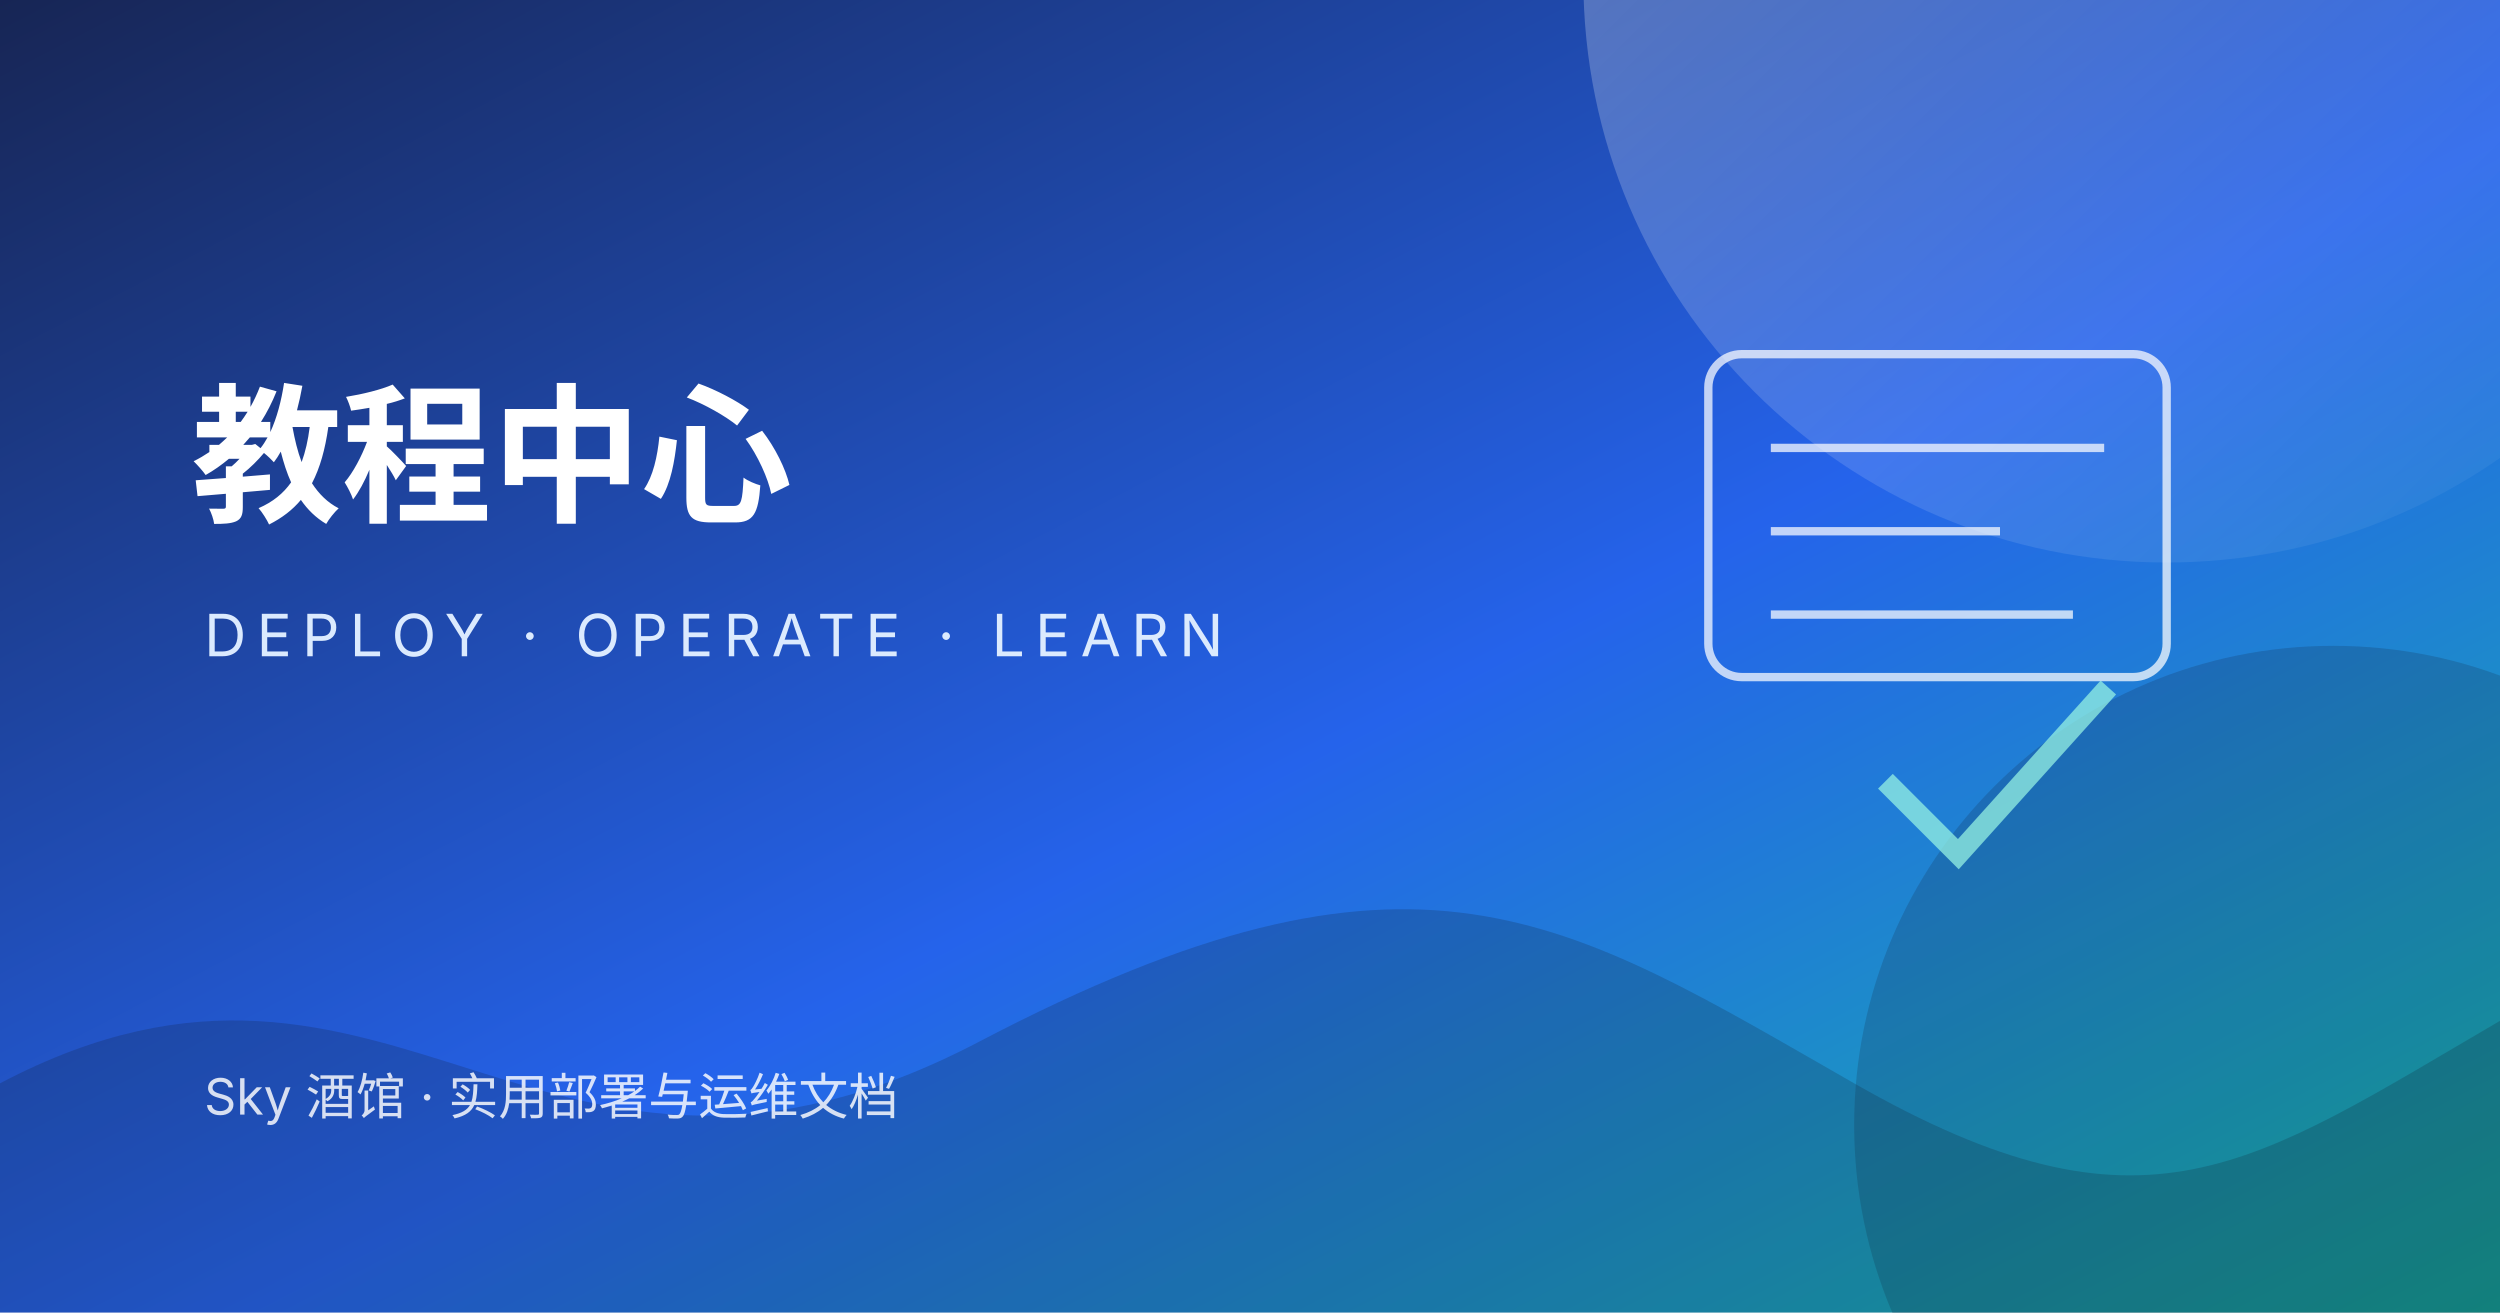
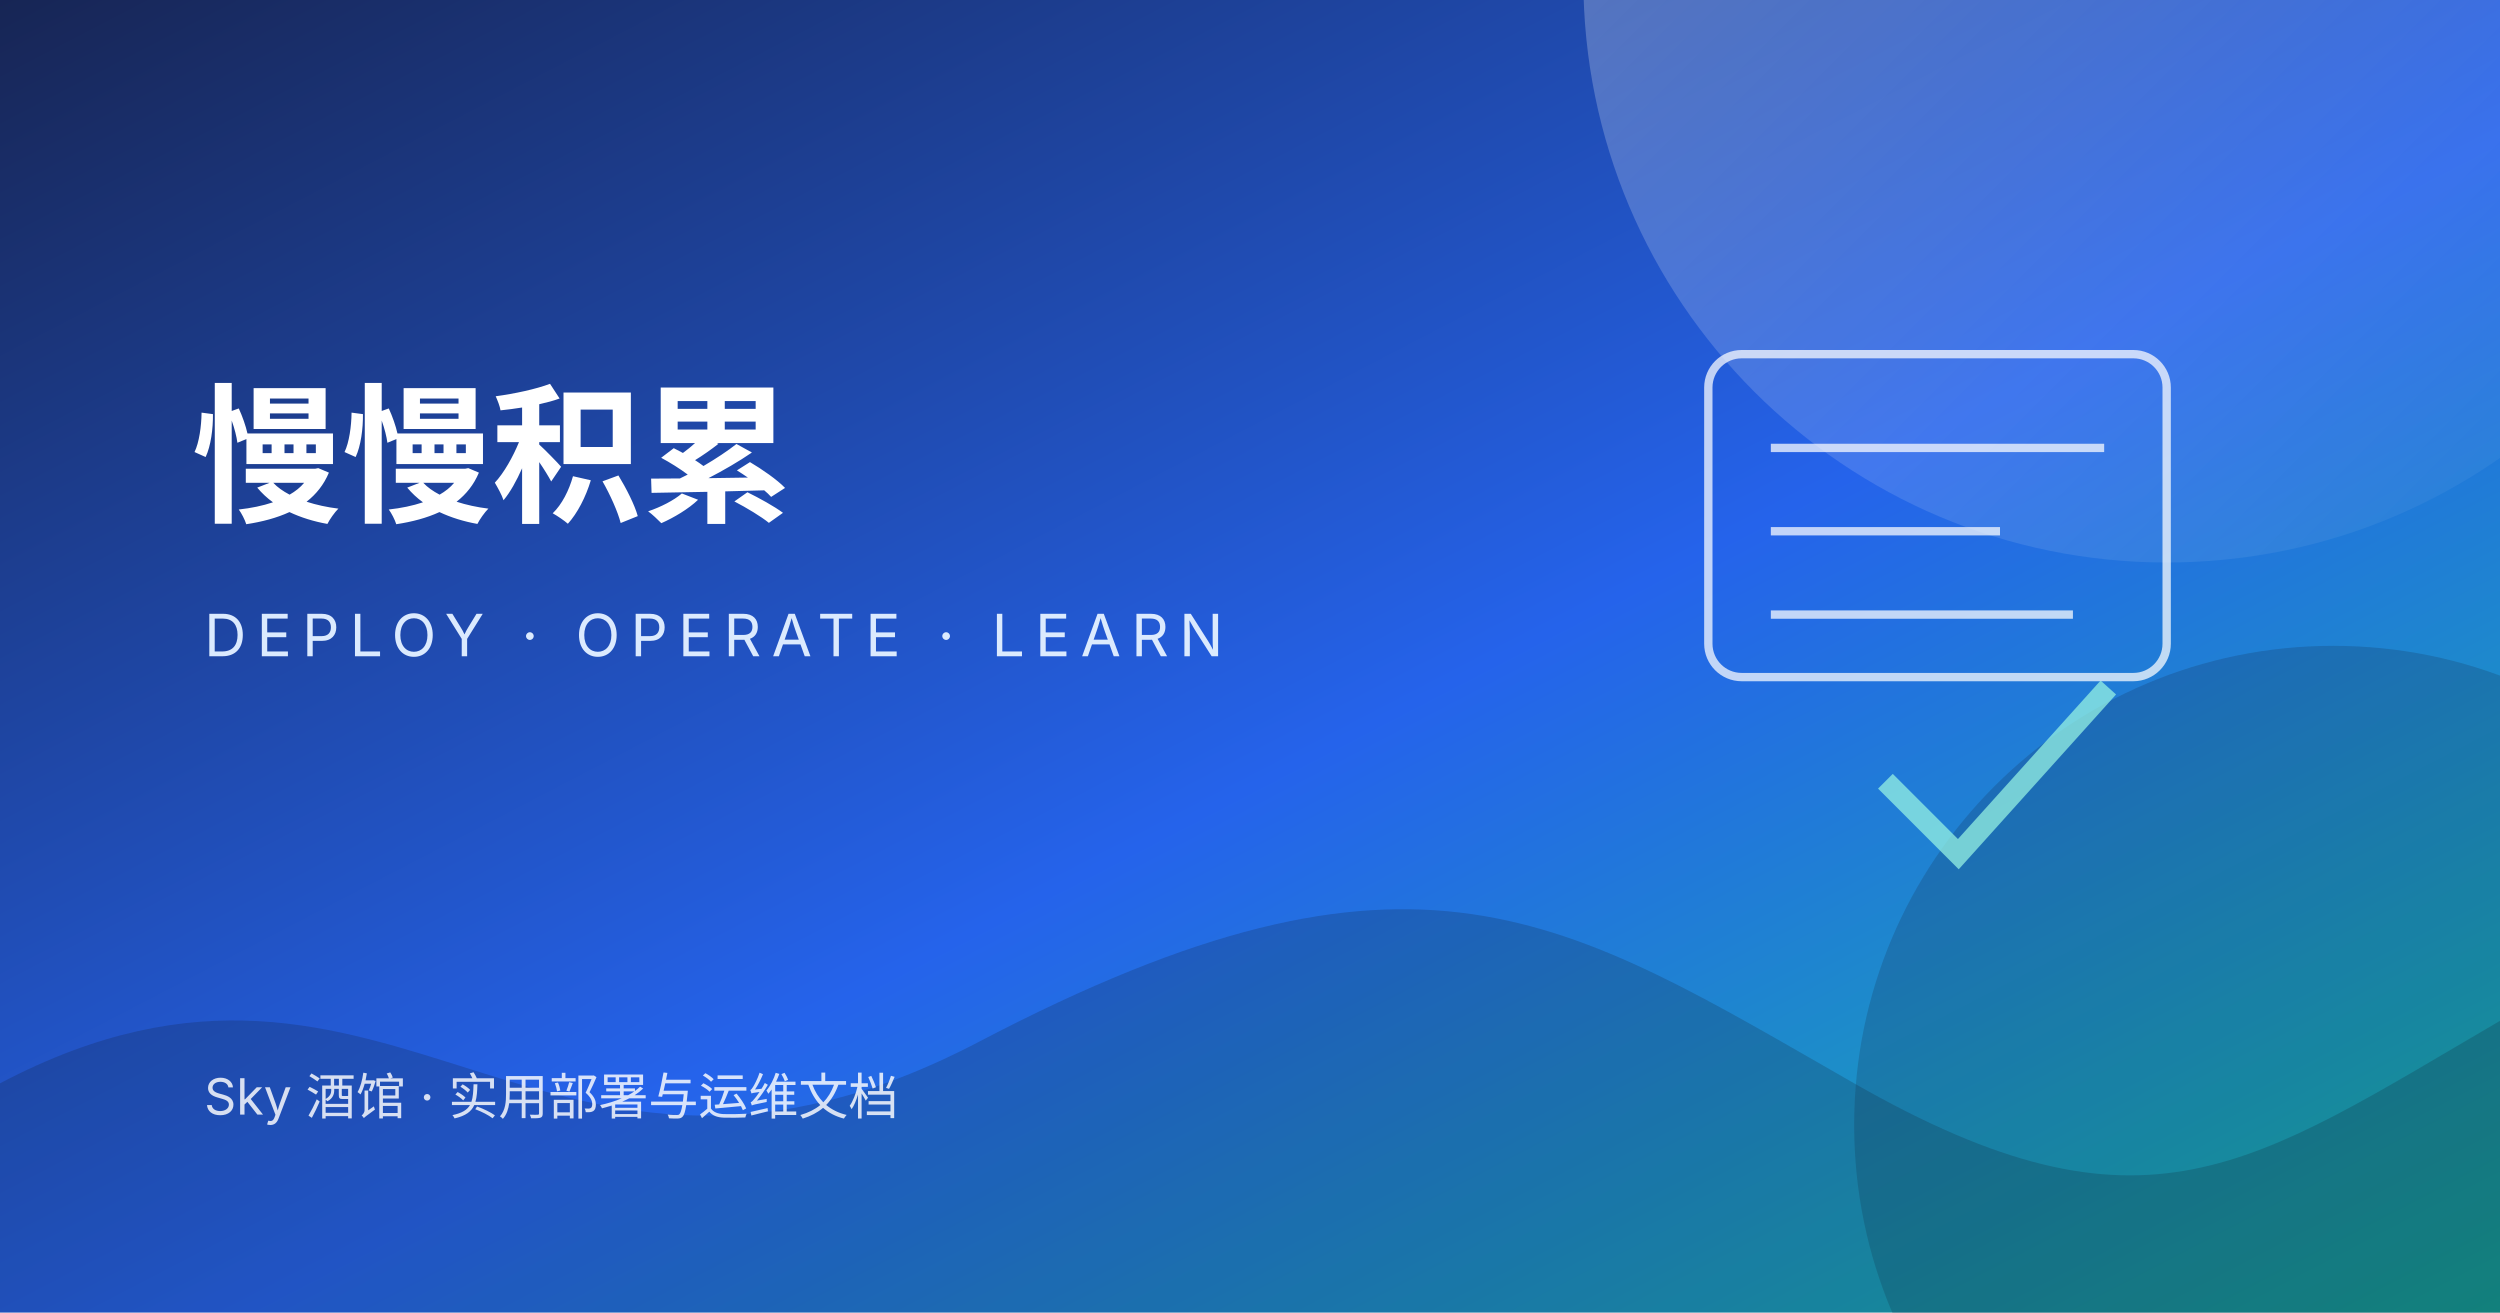
<svg xmlns="http://www.w3.org/2000/svg" viewBox="0 0 1200 630" role="img" aria-labelledby="title desc">
  <defs>
    <linearGradient id="bg" x1="0" y1="0" x2="1" y2="1">
      <stop offset="0" stop-color="#172554" />
      <stop offset="0.55" stop-color="#2563eb" />
      <stop offset="1" stop-color="#14b8a6" />
    </linearGradient>
    <linearGradient id="glow" x1="0" y1="0" x2="1" y2="1">
      <stop offset="0" stop-color="#fff" stop-opacity=".32" />
      <stop offset="1" stop-color="#fff" stop-opacity="0" />
    </linearGradient>
  </defs>
  <rect width="1200" height="630" fill="url(#bg)" />
  <circle cx="1040" cy="-10" r="280" fill="url(#glow)" />
  <circle cx="1120" cy="540" r="230" fill="#0f172a" opacity=".18" />
  <path d="M0 520C190 420 260 610 470 500s280-60 420 20 190 40 310-30v140H0Z" fill="#0f172a" opacity=".2" />
  <g fill="none" stroke="#fff" stroke-opacity=".72" stroke-width="4">
    <rect x="820" y="170" width="220" height="155" rx="16" />
    <path d="M850 215h160M850 255h110M850 295h145" />
    <path d="m905 375 35 35 72-80" stroke="#99f6e4" stroke-width="10" />
  </g>
-   <text x="92" y="245" fill="#fff" font-family="-apple-system,BlinkMacSystemFont,'Segoe UI',sans-serif" font-size="72" font-weight="700">教程中心</text>
+   <text x="92" y="245" fill="#fff" font-family="-apple-system,BlinkMacSystemFont,'Segoe UI',sans-serif" font-size="72" font-weight="700">慢慢积累</text>
  <text x="98" y="315" fill="#dbeafe" font-family="-apple-system,BlinkMacSystemFont,'Segoe UI',sans-serif" font-size="28" letter-spacing="5">DEPLOY · OPERATE · LEARN</text>
  <text x="98" y="535" fill="#fff" opacity=".82" font-family="-apple-system,BlinkMacSystemFont,'Segoe UI',sans-serif" font-size="24">Sky 酒馆 · 实用部署与运维文档</text>
</svg>
